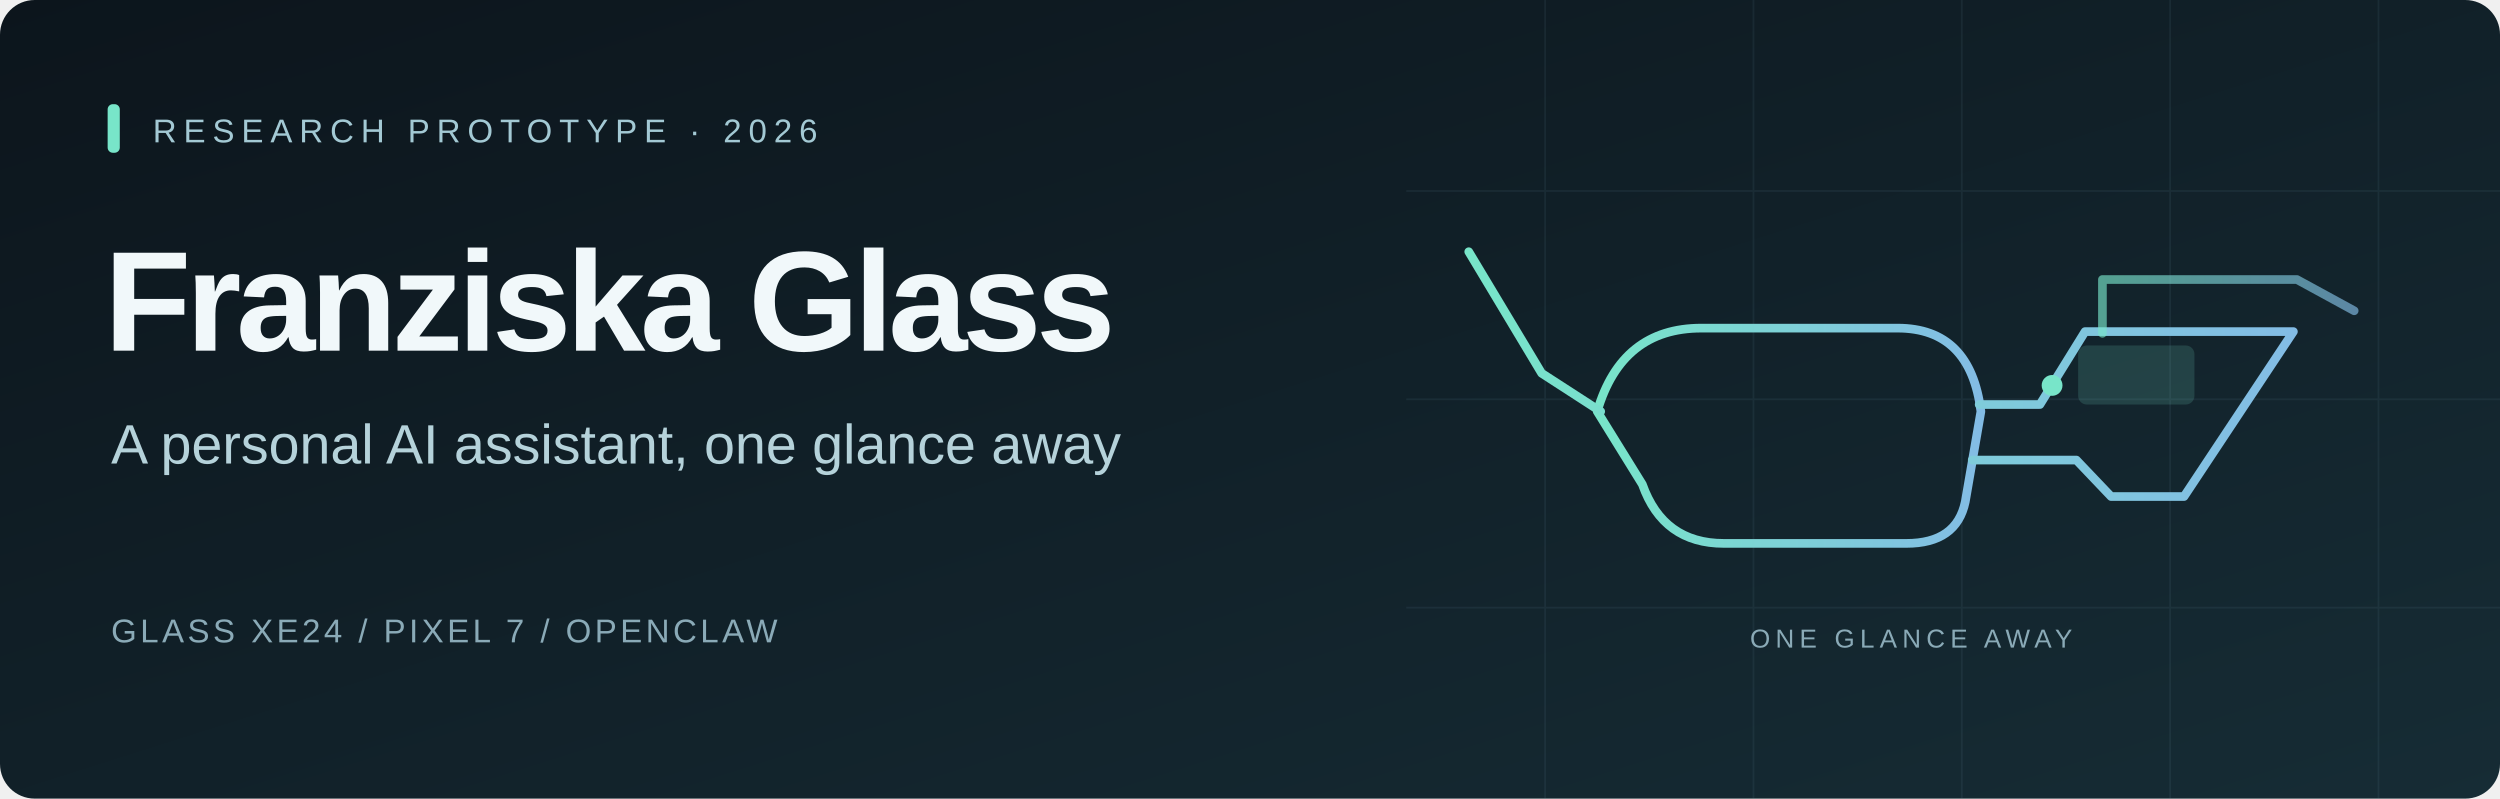
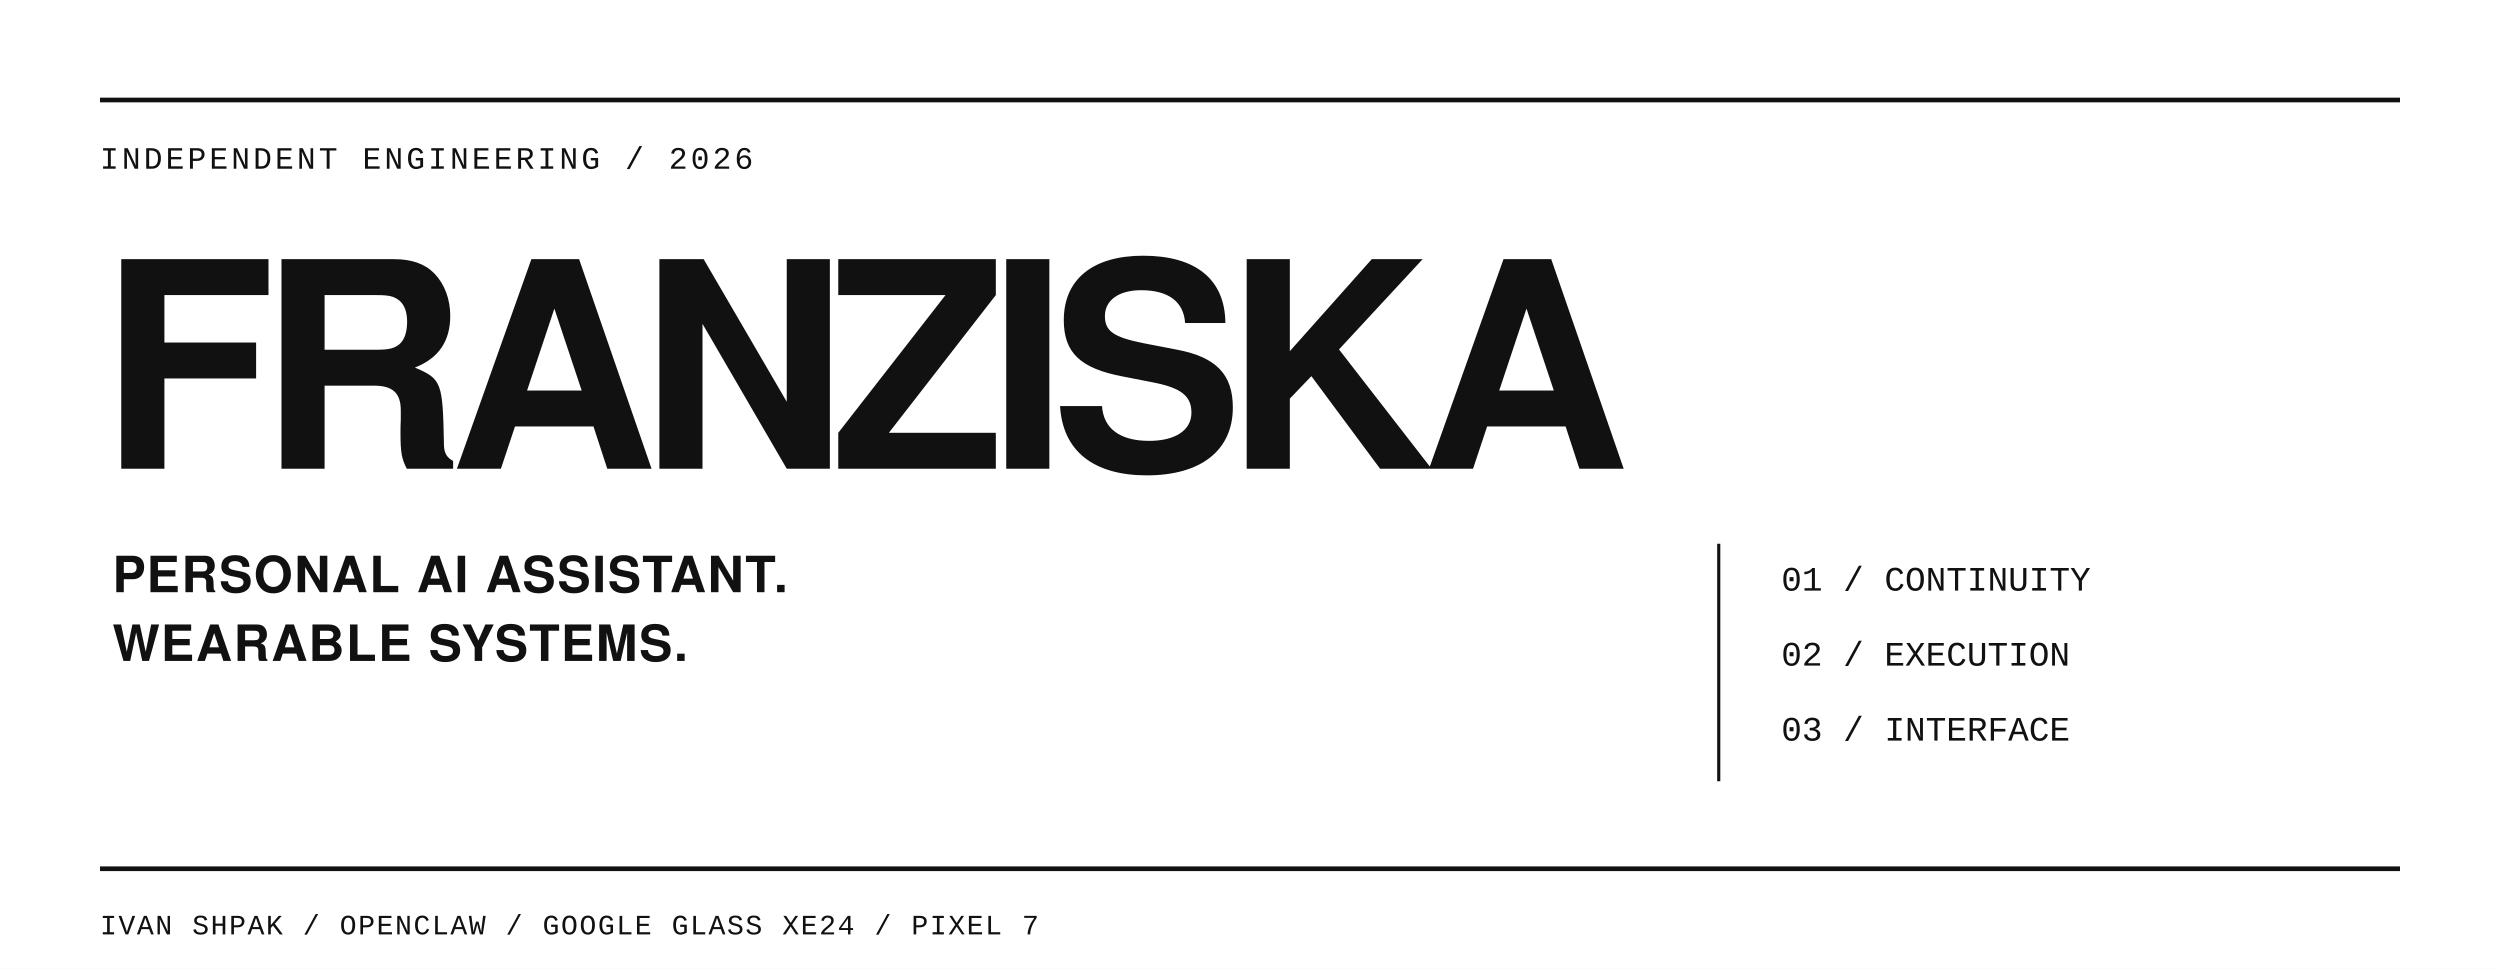
- <svg xmlns="http://www.w3.org/2000/svg" width="1440" height="460" viewBox="0 0 1440 460" role="img" aria-labelledby="title desc">
-   <defs>
-     <linearGradient id="bg" x2="1" y2="1">
-       <stop stop-color="#0c151c" />
-       <stop offset="1" stop-color="#162c35" />
-     </linearGradient>
-     <linearGradient id="line">
-       <stop stop-color="#78e5c9" />
-       <stop offset="1" stop-color="#83bce5" />
-     </linearGradient>
-   </defs>
-   <rect width="1440" height="460" rx="20" fill="url(#bg)" />
-   <g fill="none" stroke="#729baf" opacity="0.10">
-     <path d="M890 0v460M1010 0v460M1130 0v460M1250 0v460M1370 0v460M810 110h630M810 230h630M810 350h630" />
+ <svg xmlns="http://www.w3.org/2000/svg" width="1600" height="620" viewBox="0 0 1600 620" role="img" aria-labelledby="title desc">
+   <rect width="1600" height="620" fill="#fff" />
+   <g font-family="Helvetica,Arial,sans-serif" fill="#111">
+     <path d="M64 64H1536M64 556H1536" stroke="#111" stroke-width="3" />
+     <text x="64" y="108" font-size="20" font-family="Courier New,monospace" letter-spacing="2">INDEPENDENT ENGINEERING / 2026</text>
+     <text x="64" y="300" font-size="184" font-weight="700" letter-spacing="-11">FRANZISKA</text>
+     <text x="72" y="379" font-size="32" font-weight="700" letter-spacing="1">PERSONAL AI ASSISTANT.</text>
+     <text x="72" y="423" font-size="32" font-weight="700" letter-spacing="1">WEARABLE SYSTEMS.</text>
+     <path d="M1100 348V500" stroke="#111" stroke-width="2" />
+     <text x="1140" y="378" font-size="22" font-family="Courier New,monospace">01 / CONTINUITY</text>
+     <text x="1140" y="426" font-size="22" font-family="Courier New,monospace">02 / EXECUTION</text>
+     <text x="1140" y="474" font-size="22" font-family="Courier New,monospace">03 / INTERFACE</text>
+     <text x="64" y="598" font-size="18" font-family="Courier New,monospace" letter-spacing="1">IVAN SHPAK / OPENCLAW / GOOGLE GLASS XE24 / PIXEL 7</text>
  </g>
-   <rect x="62" y="60" width="7" height="28" rx="3" fill="#78e5c9" />
-   <text x="88" y="82" fill="#a3c9d4" font-family="Arial,Helvetica,sans-serif" font-size="19" letter-spacing="4">RESEARCH PROTOTYPE · 2026</text>
-   <text x="60" y="202" fill="#f1f8fa" font-family="Arial,Helvetica,sans-serif" font-size="82" font-weight="700" letter-spacing="-3">Franziska Glass</text>
-   <text x="64" y="267" fill="#b5d2da" font-family="Arial,Helvetica,sans-serif" font-size="32">A personal AI assistant, one glance away</text>
-   <text x="64" y="370" fill="#8aaab7" font-family="Arial,Helvetica,sans-serif" font-size="19" letter-spacing="2">GLASS XE24  /  PIXEL 7  /  OPENCLAW</text>
-   <g fill="none" stroke="url(#line)" stroke-width="5" stroke-linecap="round" stroke-linejoin="round">
-     <path d="M920 237q14-48 60-48h113q42 0 48 48l-9 52q-5 24-34 24h-105q-35 0-47-34z" />
-     <path d="M1140 233h35l26-42h120l-63 95h-42l-20-21h-60M922 237l-34-22-42-70" />
-     <path d="M1211 192v-31h112l33 18" opacity="0.65" />
-   </g>
-   <rect x="1197" y="199" width="67" height="34" rx="5" fill="#78e5c9" opacity="0.16" />
-   <circle cx="1182" cy="222" r="6" fill="#78e5c9" />
-   <text x="1008" y="373" fill="#8aaab7" font-family="Arial,Helvetica,sans-serif" font-size="15" letter-spacing="3">ONE GLANCE AWAY</text>
</svg>
